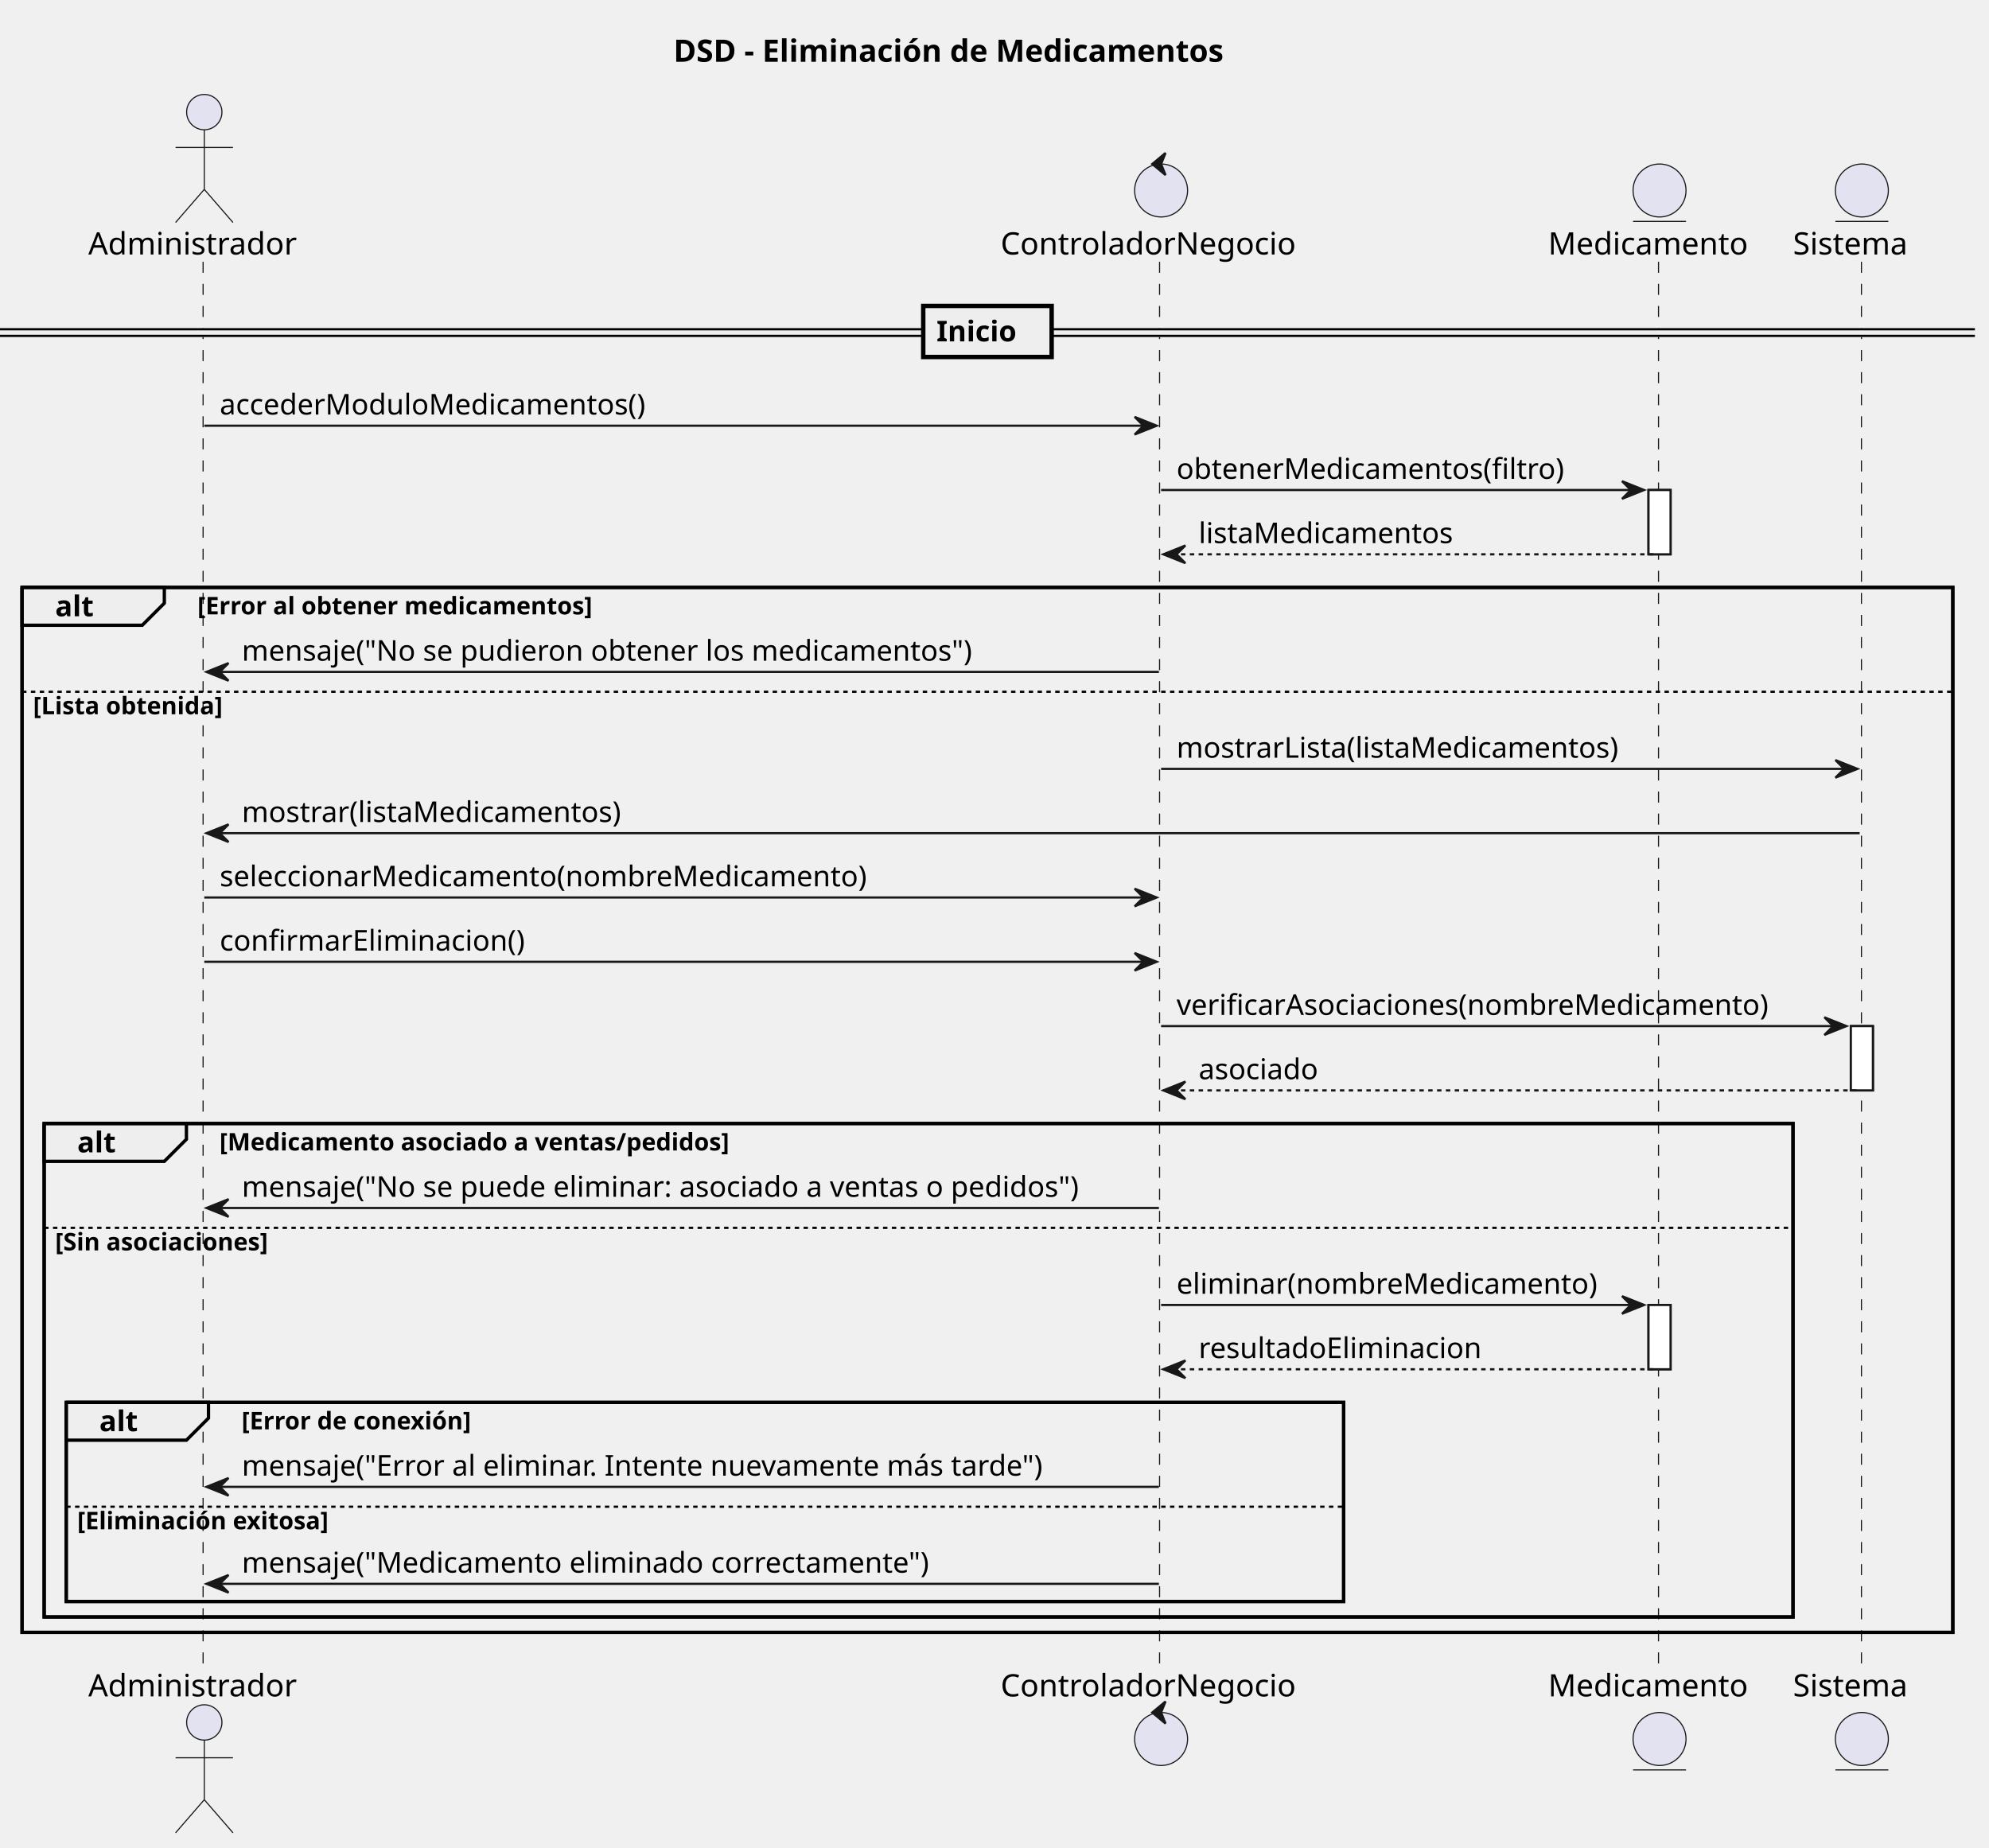
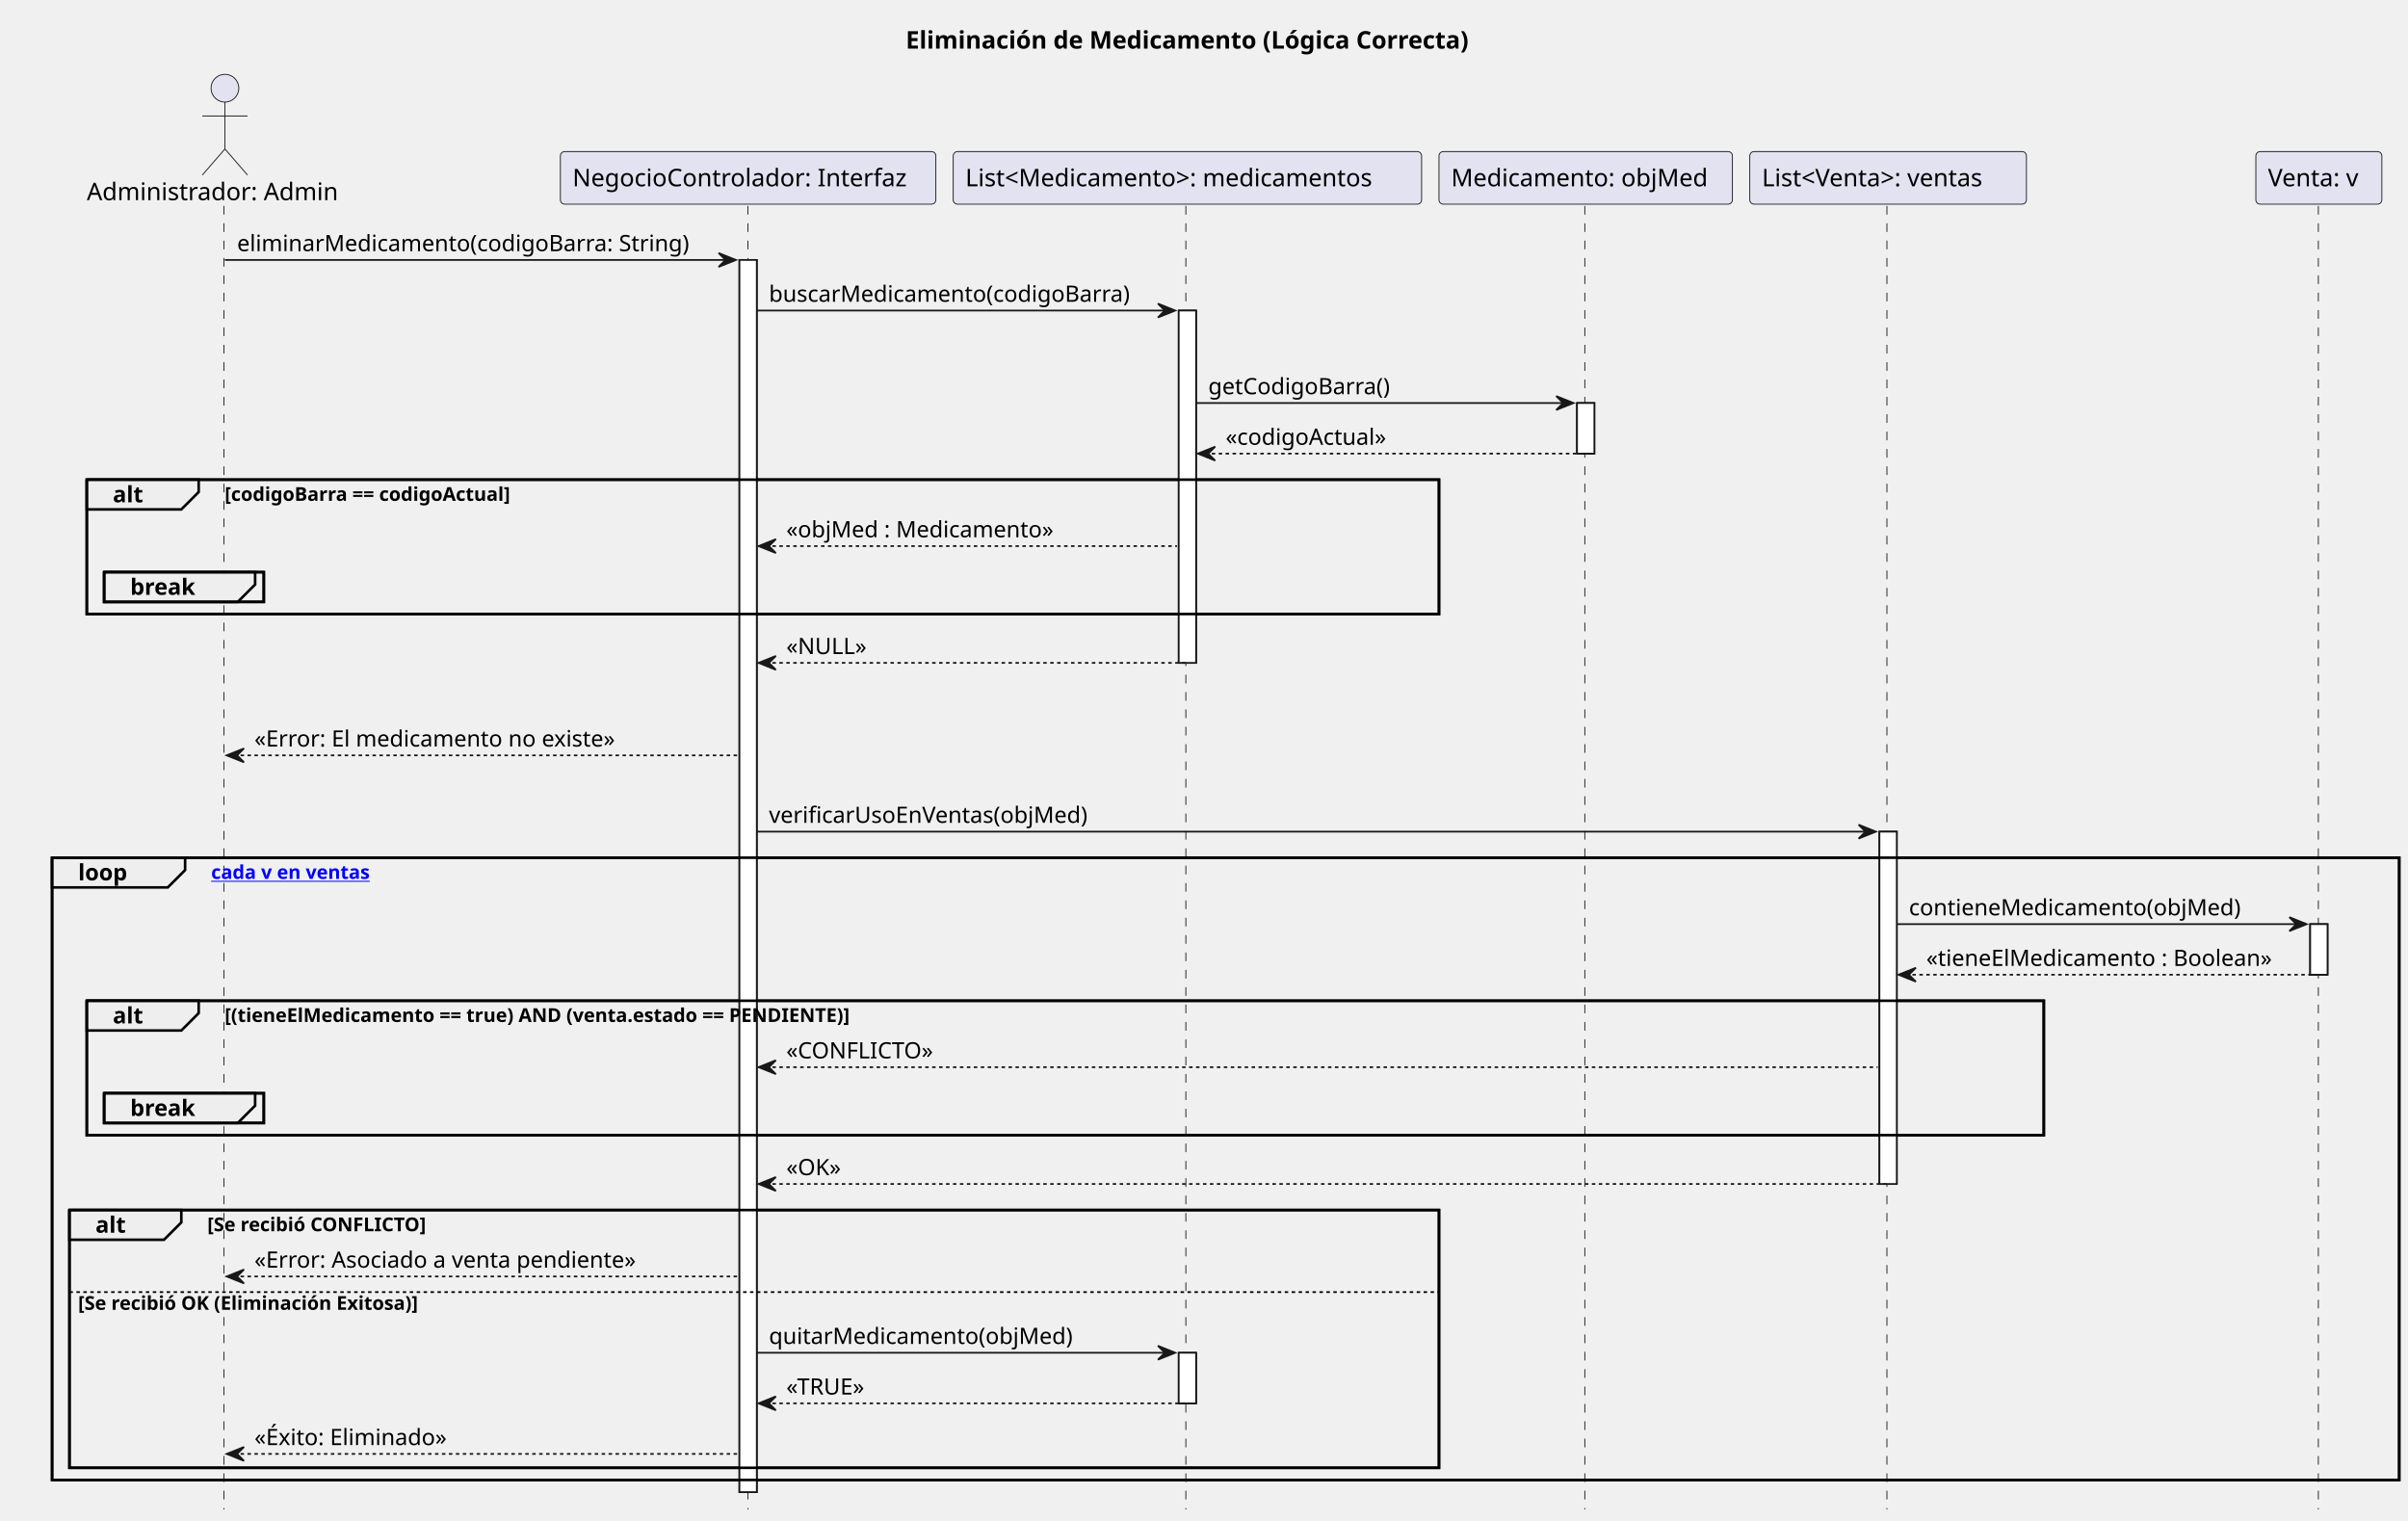
- <svg xmlns="http://www.w3.org/2000/svg" contentStyleType="text/css" data-diagram-type="SEQUENCE" height="837px" preserveAspectRatio="none" style="width:901px;height:837px;background:#FFFFFF;" version="1.1" viewBox="0 0 901 837" width="901px" zoomAndPan="magnify">
+ <svg xmlns="http://www.w3.org/2000/svg" xmlns:xlink="http://www.w3.org/1999/xlink" contentStyleType="text/css" data-diagram-type="SEQUENCE" height="876px" preserveAspectRatio="none" style="width:1387px;height:876px;background:#FFFFFF;" version="1.1" viewBox="0 0 1387 876" width="1387px" zoomAndPan="magnify">
  <defs />
  <g>
-     <text fill="#000000" font-family="sans-serif" font-size="14" font-weight="bold" lengthAdjust="spacing" textLength="283.479" x="305.064" y="27.995">DSD - Eliminación de Medicamentos</text>
-     <g>
-       <rect fill="#FFFFFF" height="29.133" style="stroke:#181818;stroke-width:1;" width="10" x="746.756" y="221.992" />
-     </g>
-     <g>
-       <rect fill="#FFFFFF" height="29.133" style="stroke:#181818;stroke-width:1;" width="10" x="746.756" y="591.195" />
-     </g>
-     <g>
-       <rect fill="#FFFFFF" height="29.133" style="stroke:#181818;stroke-width:1;" width="10" x="838.413" y="464.859" />
-     </g>
-     <rect fill="none" height="473.406" style="stroke:#000000;stroke-width:1.5;" width="874.607" x="10" y="266.125" />
-     <rect fill="none" height="223.539" style="stroke:#000000;stroke-width:1.5;" width="792.218" x="20" y="508.992" />
-     <rect fill="none" height="90.203" style="stroke:#000000;stroke-width:1.5;" width="578.666" x="30" y="635.328" />
-     <g>
-       <rect fill="#000000" fill-opacity="0" height="637.938" width="8" x="88.54" y="118.594" />
-       <line style="stroke:#181818;stroke-width:0.5;stroke-dasharray:5,5;" x1="92" x2="92" y1="118.594" y2="756.531" />
-     </g>
-     <g>
-       <rect fill="#000000" fill-opacity="0" height="637.938" width="8" x="521.97" y="118.594" />
-       <line style="stroke:#181818;stroke-width:0.5;stroke-dasharray:5,5;" x1="525.274" x2="525.274" y1="118.594" y2="756.531" />
-     </g>
-     <g>
-       <rect fill="#000000" fill-opacity="0" height="637.938" width="8" x="747.756" y="118.594" />
-       <line style="stroke:#181818;stroke-width:0.5;stroke-dasharray:5,5;" x1="751.294" x2="751.294" y1="118.594" y2="756.531" />
-     </g>
-     <g>
-       <rect fill="#000000" fill-opacity="0" height="637.938" width="8" x="839.413" y="118.594" />
-       <line style="stroke:#181818;stroke-width:0.5;stroke-dasharray:5,5;" x1="843.218" x2="843.218" y1="118.594" y2="756.531" />
-     </g>
-     <g class="participant participant-head" data-participant="Administrador">
-       <text fill="#000000" font-family="sans-serif" font-size="14" lengthAdjust="spacing" textLength="99.08" x="40" y="115.292">Administrador</text>
-       <ellipse cx="92.54" cy="50.797" fill="#E2E2F0" rx="8" ry="8" style="stroke:#181818;stroke-width:0.5;" />
-       <path d="M92.54,58.797 L92.54,85.797 M79.54,66.797 L105.54,66.797 M92.54,85.797 L79.54,100.797 M92.54,85.797 L105.54,100.797" fill="none" style="stroke:#181818;stroke-width:0.5;" />
-     </g>
-     <g class="participant participant-tail" data-participant="Administrador">
-       <text fill="#000000" font-family="sans-serif" font-size="14" lengthAdjust="spacing" textLength="99.08" x="40" y="768.526">Administrador</text>
-       <ellipse cx="92.54" cy="780.328" fill="#E2E2F0" rx="8" ry="8" style="stroke:#181818;stroke-width:0.5;" />
-       <path d="M92.54,788.328 L92.54,815.328 M79.54,796.328 L105.54,796.328 M92.54,815.328 L79.54,830.328 M92.54,815.328 L105.54,830.328" fill="none" style="stroke:#181818;stroke-width:0.5;" />
-     </g>
-     <g class="participant participant-head" data-participant="ControladorNegocio">
-       <text fill="#000000" font-family="sans-serif" font-size="14" lengthAdjust="spacing" textLength="139.392" x="453.274" y="115.292">ControladorNegocio</text>
-       <ellipse cx="525.97" cy="86.297" fill="#E2E2F0" rx="12" ry="12" style="stroke:#181818;stroke-width:0.5;" />
-       <polygon fill="#181818" points="521.97,74.297,527.97,69.297,525.97,74.297,527.97,79.297,521.97,74.297" style="stroke:#181818;stroke-width:1;" />
-     </g>
-     <g class="participant participant-tail" data-participant="ControladorNegocio">
-       <text fill="#000000" font-family="sans-serif" font-size="14" lengthAdjust="spacing" textLength="139.392" x="453.274" y="768.526">ControladorNegocio</text>
-       <ellipse cx="525.97" cy="787.828" fill="#E2E2F0" rx="12" ry="12" style="stroke:#181818;stroke-width:0.5;" />
-       <polygon fill="#181818" points="521.97,775.828,527.97,770.828,525.97,775.828,527.97,780.828,521.97,775.828" style="stroke:#181818;stroke-width:1;" />
-     </g>
-     <g class="participant participant-head" data-participant="Medicamento">
-       <text fill="#000000" font-family="sans-serif" font-size="14" lengthAdjust="spacing" textLength="94.924" x="701.294" y="115.292">Medicamento</text>
-       <ellipse cx="751.756" cy="86.297" fill="#E2E2F0" rx="12" ry="12" style="stroke:#181818;stroke-width:0.5;" />
-       <line style="stroke:#181818;stroke-width:0.5;" x1="739.756" x2="763.756" y1="100.297" y2="100.297" />
-     </g>
-     <g class="participant participant-tail" data-participant="Medicamento">
-       <text fill="#000000" font-family="sans-serif" font-size="14" lengthAdjust="spacing" textLength="94.924" x="701.294" y="768.526">Medicamento</text>
-       <ellipse cx="751.756" cy="787.828" fill="#E2E2F0" rx="12" ry="12" style="stroke:#181818;stroke-width:0.5;" />
-       <line style="stroke:#181818;stroke-width:0.5;" x1="739.756" x2="763.756" y1="801.828" y2="801.828" />
-     </g>
-     <g class="participant participant-head" data-participant="Sistema">
-       <text fill="#000000" font-family="sans-serif" font-size="14" lengthAdjust="spacing" textLength="56.39" x="812.218" y="115.292">Sistema</text>
-       <ellipse cx="843.413" cy="86.297" fill="#E2E2F0" rx="12" ry="12" style="stroke:#181818;stroke-width:0.5;" />
-       <line style="stroke:#181818;stroke-width:0.5;" x1="831.413" x2="855.413" y1="100.297" y2="100.297" />
-     </g>
-     <g class="participant participant-tail" data-participant="Sistema">
-       <text fill="#000000" font-family="sans-serif" font-size="14" lengthAdjust="spacing" textLength="56.39" x="812.218" y="768.526">Sistema</text>
-       <ellipse cx="843.413" cy="787.828" fill="#E2E2F0" rx="12" ry="12" style="stroke:#181818;stroke-width:0.5;" />
-       <line style="stroke:#181818;stroke-width:0.5;" x1="831.413" x2="855.413" y1="801.828" y2="801.828" />
-     </g>
-     <g>
-       <rect fill="#FFFFFF" height="29.133" style="stroke:#181818;stroke-width:1;" width="10" x="746.756" y="221.992" />
-     </g>
-     <g>
-       <rect fill="#FFFFFF" height="29.133" style="stroke:#181818;stroke-width:1;" width="10" x="746.756" y="591.195" />
-     </g>
-     <g>
-       <rect fill="#FFFFFF" height="29.133" style="stroke:#181818;stroke-width:1;" width="10" x="838.413" y="464.859" />
-     </g>
-     <rect fill="#EEEEEE" height="3" style="stroke:#EEEEEE;stroke-width:1;" width="894.607" x="0" y="149.16" />
-     <line style="stroke:#000000;stroke-width:1;" x1="0" x2="894.607" y1="149.16" y2="149.16" />
-     <line style="stroke:#000000;stroke-width:1;" x1="0" x2="894.607" y1="152.16" y2="152.16" />
-     <rect fill="#EEEEEE" height="23.133" style="stroke:#000000;stroke-width:2;" width="58.167" x="418.22" y="138.594" />
-     <text fill="#000000" font-family="sans-serif" font-size="13" font-weight="bold" lengthAdjust="spacing" textLength="39.641" x="424.22" y="154.661">Inicio</text>
-     <g class="message" data-participant-1="Administrador" data-participant-2="ControladorNegocio">
-       <polygon fill="#181818" points="513.97,188.859,523.97,192.859,513.97,196.859,517.97,192.859" style="stroke:#181818;stroke-width:1;" />
-       <line style="stroke:#181818;stroke-width:1;" x1="92.54" x2="519.97" y1="192.859" y2="192.859" />
-       <text fill="#000000" font-family="sans-serif" font-size="13" lengthAdjust="spacing" textLength="204.141" x="99.54" y="187.793">accederModuloMedicamentos()</text>
-     </g>
-     <g class="message" data-participant-1="ControladorNegocio" data-participant-2="Medicamento">
-       <polygon fill="#181818" points="734.756,217.992,744.756,221.992,734.756,225.992,738.756,221.992" style="stroke:#181818;stroke-width:1;" />
-       <line style="stroke:#181818;stroke-width:1;" x1="525.97" x2="740.756" y1="221.992" y2="221.992" />
-       <text fill="#000000" font-family="sans-serif" font-size="13" lengthAdjust="spacing" textLength="186.139" x="532.97" y="216.926">obtenerMedicamentos(filtro)</text>
-     </g>
-     <g class="message" data-participant-1="Medicamento" data-participant-2="ControladorNegocio">
-       <polygon fill="#181818" points="536.97,247.125,526.97,251.125,536.97,255.125,532.97,251.125" style="stroke:#181818;stroke-width:1;" />
-       <line style="stroke:#181818;stroke-width:1;stroke-dasharray:2,2;" x1="530.97" x2="750.756" y1="251.125" y2="251.125" />
-       <text fill="#000000" font-family="sans-serif" font-size="13" lengthAdjust="spacing" textLength="121.977" x="542.97" y="246.059">listaMedicamentos</text>
-     </g>
-     <path d="M10,266.125 L74.443,266.125 L74.443,273.258 L64.443,283.258 L10,283.258 L10,266.125" fill="#EEEEEE" style="stroke:#000000;stroke-width:1.5;" />
-     <rect fill="none" height="473.406" style="stroke:#000000;stroke-width:1.5;" width="874.607" x="10" y="266.125" />
-     <text fill="#000000" font-family="sans-serif" font-size="13" font-weight="bold" lengthAdjust="spacing" textLength="19.443" x="25" y="279.192">alt</text>
-     <text fill="#000000" font-family="sans-serif" font-size="11" font-weight="bold" lengthAdjust="spacing" textLength="203.575" x="89.443" y="278.335">[Error al obtener medicamentos]</text>
-     <g class="message" data-participant-1="ControladorNegocio" data-participant-2="Administrador">
-       <polygon fill="#181818" points="103.54,300.391,93.54,304.391,103.54,308.391,99.54,304.391" style="stroke:#181818;stroke-width:1;" />
-       <line style="stroke:#181818;stroke-width:1;" x1="97.54" x2="524.97" y1="304.391" y2="304.391" />
-       <text fill="#000000" font-family="sans-serif" font-size="13" lengthAdjust="spacing" textLength="353.939" x="109.54" y="299.325">mensaje("No se pudieron obtener los medicamentos")</text>
-     </g>
-     <line style="stroke:#000000;stroke-width:1;stroke-dasharray:2,2;" x1="10" x2="884.607" y1="313.391" y2="313.391" />
-     <text fill="#000000" font-family="sans-serif" font-size="11" font-weight="bold" lengthAdjust="spacing" textLength="98.941" x="15" y="323.601">[Lista obtenida]</text>
-     <g class="message" data-participant-1="ControladorNegocio" data-participant-2="Sistema">
-       <polygon fill="#181818" points="831.413,344.328,841.413,348.328,831.413,352.328,835.413,348.328" style="stroke:#181818;stroke-width:1;" />
-       <line style="stroke:#181818;stroke-width:1;" x1="525.97" x2="837.413" y1="348.328" y2="348.328" />
-       <text fill="#000000" font-family="sans-serif" font-size="13" lengthAdjust="spacing" textLength="213.954" x="532.97" y="343.262">mostrarLista(listaMedicamentos)</text>
-     </g>
-     <g class="message" data-participant-1="Sistema" data-participant-2="Administrador">
-       <polygon fill="#181818" points="103.54,373.461,93.54,377.461,103.54,381.461,99.54,377.461" style="stroke:#181818;stroke-width:1;" />
-       <line style="stroke:#181818;stroke-width:1;" x1="97.54" x2="842.413" y1="377.461" y2="377.461" />
-       <text fill="#000000" font-family="sans-serif" font-size="13" lengthAdjust="spacing" textLength="183.263" x="109.54" y="372.395">mostrar(listaMedicamentos)</text>
-     </g>
-     <g class="message" data-participant-1="Administrador" data-participant-2="ControladorNegocio">
-       <polygon fill="#181818" points="513.97,402.594,523.97,406.594,513.97,410.594,517.97,406.594" style="stroke:#181818;stroke-width:1;" />
-       <line style="stroke:#181818;stroke-width:1;" x1="92.54" x2="519.97" y1="406.594" y2="406.594" />
-       <text fill="#000000" font-family="sans-serif" font-size="13" lengthAdjust="spacing" textLength="310.673" x="99.54" y="401.528">seleccionarMedicamento(nombreMedicamento)</text>
-     </g>
-     <g class="message" data-participant-1="Administrador" data-participant-2="ControladorNegocio">
-       <polygon fill="#181818" points="513.97,431.727,523.97,435.727,513.97,439.727,517.97,435.727" style="stroke:#181818;stroke-width:1;" />
-       <line style="stroke:#181818;stroke-width:1;" x1="92.54" x2="519.97" y1="435.727" y2="435.727" />
-       <text fill="#000000" font-family="sans-serif" font-size="13" lengthAdjust="spacing" textLength="147.862" x="99.54" y="430.661">confirmarEliminacion()</text>
-     </g>
-     <g class="message" data-participant-1="ControladorNegocio" data-participant-2="Sistema">
-       <polygon fill="#181818" points="826.413,460.859,836.413,464.859,826.413,468.859,830.413,464.859" style="stroke:#181818;stroke-width:1;" />
-       <line style="stroke:#181818;stroke-width:1;" x1="525.97" x2="832.413" y1="464.859" y2="464.859" />
-       <text fill="#000000" font-family="sans-serif" font-size="13" lengthAdjust="spacing" textLength="286.102" x="532.97" y="459.793">verificarAsociaciones(nombreMedicamento)</text>
-     </g>
-     <g class="message" data-participant-1="Sistema" data-participant-2="ControladorNegocio">
-       <polygon fill="#181818" points="536.97,489.992,526.97,493.992,536.97,497.992,532.97,493.992" style="stroke:#181818;stroke-width:1;" />
-       <line style="stroke:#181818;stroke-width:1;stroke-dasharray:2,2;" x1="530.97" x2="842.413" y1="493.992" y2="493.992" />
-       <text fill="#000000" font-family="sans-serif" font-size="13" lengthAdjust="spacing" textLength="57.624" x="542.97" y="488.926">asociado</text>
-     </g>
-     <path d="M20,508.992 L84.443,508.992 L84.443,516.125 L74.443,526.125 L20,526.125 L20,508.992" fill="#EEEEEE" style="stroke:#000000;stroke-width:1.5;" />
-     <rect fill="none" height="223.539" style="stroke:#000000;stroke-width:1.5;" width="792.218" x="20" y="508.992" />
-     <text fill="#000000" font-family="sans-serif" font-size="13" font-weight="bold" lengthAdjust="spacing" textLength="19.443" x="35" y="522.059">alt</text>
-     <text fill="#000000" font-family="sans-serif" font-size="11" font-weight="bold" lengthAdjust="spacing" textLength="261.868" x="99.443" y="521.203">[Medicamento asociado a ventas/pedidos]</text>
-     <g class="message" data-participant-1="ControladorNegocio" data-participant-2="Administrador">
-       <polygon fill="#181818" points="103.54,543.258,93.54,547.258,103.54,551.258,99.54,547.258" style="stroke:#181818;stroke-width:1;" />
-       <line style="stroke:#181818;stroke-width:1;" x1="97.54" x2="524.97" y1="547.258" y2="547.258" />
-       <text fill="#000000" font-family="sans-serif" font-size="13" lengthAdjust="spacing" textLength="409.43" x="109.54" y="542.192">mensaje("No se puede eliminar: asociado a ventas o pedidos")</text>
-     </g>
-     <line style="stroke:#000000;stroke-width:1;stroke-dasharray:2,2;" x1="20" x2="812.218" y1="556.258" y2="556.258" />
-     <text fill="#000000" font-family="sans-serif" font-size="11" font-weight="bold" lengthAdjust="spacing" textLength="112.336" x="25" y="566.468">[Sin asociaciones]</text>
-     <g class="message" data-participant-1="ControladorNegocio" data-participant-2="Medicamento">
-       <polygon fill="#181818" points="734.756,587.195,744.756,591.195,734.756,595.195,738.756,591.195" style="stroke:#181818;stroke-width:1;" />
-       <line style="stroke:#181818;stroke-width:1;" x1="525.97" x2="740.756" y1="591.195" y2="591.195" />
-       <text fill="#000000" font-family="sans-serif" font-size="13" lengthAdjust="spacing" textLength="201.786" x="532.97" y="586.129">eliminar(nombreMedicamento)</text>
-     </g>
-     <g class="message" data-participant-1="Medicamento" data-participant-2="ControladorNegocio">
-       <polygon fill="#181818" points="536.97,616.328,526.97,620.328,536.97,624.328,532.97,620.328" style="stroke:#181818;stroke-width:1;" />
-       <line style="stroke:#181818;stroke-width:1;stroke-dasharray:2,2;" x1="530.97" x2="750.756" y1="620.328" y2="620.328" />
-       <text fill="#000000" font-family="sans-serif" font-size="13" lengthAdjust="spacing" textLength="136.106" x="542.97" y="615.262">resultadoEliminacion</text>
-     </g>
-     <path d="M30,635.328 L94.443,635.328 L94.443,642.461 L84.443,652.461 L30,652.461 L30,635.328" fill="#EEEEEE" style="stroke:#000000;stroke-width:1.5;" />
-     <rect fill="none" height="90.203" style="stroke:#000000;stroke-width:1.5;" width="578.666" x="30" y="635.328" />
-     <text fill="#000000" font-family="sans-serif" font-size="13" font-weight="bold" lengthAdjust="spacing" textLength="19.443" x="45" y="648.395">alt</text>
-     <text fill="#000000" font-family="sans-serif" font-size="11" font-weight="bold" lengthAdjust="spacing" textLength="120.017" x="109.443" y="647.539">[Error de conexión]</text>
-     <g class="message" data-participant-1="ControladorNegocio" data-participant-2="Administrador">
-       <polygon fill="#181818" points="103.54,669.594,93.54,673.594,103.54,677.594,99.54,673.594" style="stroke:#181818;stroke-width:1;" />
-       <line style="stroke:#181818;stroke-width:1;" x1="97.54" x2="524.97" y1="673.594" y2="673.594" />
-       <text fill="#000000" font-family="sans-serif" font-size="13" lengthAdjust="spacing" textLength="393.802" x="109.54" y="668.528">mensaje("Error al eliminar. Intente nuevamente más tarde")</text>
-     </g>
-     <line style="stroke:#000000;stroke-width:1;stroke-dasharray:2,2;" x1="30" x2="608.666" y1="682.594" y2="682.594" />
-     <text fill="#000000" font-family="sans-serif" font-size="11" font-weight="bold" lengthAdjust="spacing" textLength="130.217" x="35" y="692.804">[Eliminación exitosa]</text>
-     <g class="message" data-participant-1="ControladorNegocio" data-participant-2="Administrador">
-       <polygon fill="#181818" points="103.54,713.531,93.54,717.531,103.54,721.531,99.54,717.531" style="stroke:#181818;stroke-width:1;" />
-       <line style="stroke:#181818;stroke-width:1;" x1="97.54" x2="524.97" y1="717.531" y2="717.531" />
-       <text fill="#000000" font-family="sans-serif" font-size="13" lengthAdjust="spacing" textLength="333.665" x="109.54" y="712.465">mensaje("Medicamento eliminado correctamente")</text>
+     <text fill="#000000" font-family="sans-serif" font-size="14" font-weight="bold" lengthAdjust="spacing" textLength="367.548" x="521.697" y="27.995">Eliminación de Medicamento (Lógica Correcta)</text>
+     <g>
+       <rect fill="#FFFFFF" height="709.664" style="stroke:#181818;stroke-width:1;" width="10" x="425.91" y="149.727" />
+     </g>
+     <g>
+       <rect fill="#FFFFFF" height="202.93" style="stroke:#181818;stroke-width:1;" width="10" x="678.948" y="178.859" />
+     </g>
+     <g>
+       <rect fill="#FFFFFF" height="29.133" style="stroke:#181818;stroke-width:1;" width="10" x="678.948" y="779.125" />
+     </g>
+     <g>
+       <rect fill="#FFFFFF" height="29.133" style="stroke:#181818;stroke-width:1;" width="10" x="908.355" y="232.125" />
+     </g>
+     <g>
+       <rect fill="#FFFFFF" height="202.93" style="stroke:#181818;stroke-width:1;" width="10" x="1082.543" y="478.992" />
+     </g>
+     <g>
+       <rect fill="#FFFFFF" height="29.133" style="stroke:#181818;stroke-width:1;" width="10" x="1330.65" y="532.258" />
+     </g>
+     <rect fill="none" height="77.398" style="stroke:#000000;stroke-width:1.5;" width="778.849" x="50" y="276.258" />
+     <rect fill="none" height="17.133" style="stroke:#000000;stroke-width:1.5;" width="91.952" x="60" y="329.523" />
+     <rect fill="none" height="358.398" style="stroke:#000000;stroke-width:1.5;" width="1351.942" x="30" y="493.992" />
+     <rect fill="none" height="77.398" style="stroke:#000000;stroke-width:1.5;" width="1127.227" x="50" y="576.391" />
+     <rect fill="none" height="17.133" style="stroke:#000000;stroke-width:1.5;" width="91.952" x="60" y="629.656" />
+     <rect fill="none" height="148.469" style="stroke:#000000;stroke-width:1.5;" width="788.849" x="40" y="696.922" />
+     <g>
+       <rect fill="#000000" fill-opacity="0" height="750.797" width="8" x="125.556" y="118.594" />
+       <line style="stroke:#181818;stroke-width:0.5;stroke-dasharray:5,5;" x1="129" x2="129" y1="118.594" y2="869.391" />
+     </g>
+     <g>
+       <rect fill="#000000" fill-opacity="0" height="750.797" width="8" x="426.91" y="118.594" />
+       <line style="stroke:#181818;stroke-width:0.5;stroke-dasharray:5,5;" x1="430.772" x2="430.772" y1="118.594" y2="869.391" />
+     </g>
+     <g>
+       <rect fill="#000000" fill-opacity="0" height="750.797" width="8" x="679.948" y="118.594" />
+       <line style="stroke:#181818;stroke-width:0.5;stroke-dasharray:5,5;" x1="683.048" x2="683.048" y1="118.594" y2="869.391" />
+     </g>
+     <g>
+       <rect fill="#000000" fill-opacity="0" height="750.797" width="8" x="909.355" y="118.594" />
+       <line style="stroke:#181818;stroke-width:0.5;stroke-dasharray:5,5;" x1="912.849" x2="912.849" y1="118.594" y2="869.391" />
+     </g>
+     <g>
+       <rect fill="#000000" fill-opacity="0" height="750.797" width="8" x="1083.543" y="118.594" />
+       <line style="stroke:#181818;stroke-width:0.5;stroke-dasharray:5,5;" x1="1086.86" x2="1086.86" y1="118.594" y2="869.391" />
+     </g>
+     <g>
+       <rect fill="#000000" fill-opacity="0" height="750.797" width="8" x="1331.65" y="118.594" />
+       <line style="stroke:#181818;stroke-width:0.5;stroke-dasharray:5,5;" x1="1335.358" x2="1335.358" y1="118.594" y2="869.391" />
+     </g>
+     <g class="participant participant-head" data-participant="admin">
+       <text fill="#000000" font-family="sans-serif" font-size="14" lengthAdjust="spacing" textLength="153.111" x="50" y="115.292">Administrador: Admin</text>
+       <ellipse cx="129.556" cy="50.797" fill="#E2E2F0" rx="8" ry="8" style="stroke:#181818;stroke-width:0.5;" />
+       <path d="M129.556,58.797 L129.556,85.797 M116.556,66.797 L142.556,66.797 M129.556,85.797 L116.556,100.797 M129.556,85.797 L142.556,100.797" fill="none" style="stroke:#181818;stroke-width:0.5;" />
+     </g>
+     <g class="participant participant-head" data-participant="NegCtrl">
+       <rect fill="#E2E2F0" height="30.297" rx="2.5" ry="2.5" style="stroke:#181818;stroke-width:0.5;" width="216.275" x="322.772" y="87.297" />
+       <text fill="#000000" font-family="sans-serif" font-size="14" lengthAdjust="spacing" textLength="202.275" x="329.772" y="107.292">NegocioControlador: Interfaz</text>
+     </g>
+     <g class="participant participant-head" data-participant="listaMeds">
+       <rect fill="#E2E2F0" height="30.297" rx="2.5" ry="2.5" style="stroke:#181818;stroke-width:0.5;" width="269.801" x="549.048" y="87.297" />
+       <text fill="#000000" font-family="sans-serif" font-size="14" lengthAdjust="spacing" textLength="255.801" x="556.048" y="107.292">List&lt;Medicamento&gt;: medicamentos</text>
+     </g>
+     <g class="participant participant-head" data-participant="med">
+       <rect fill="#E2E2F0" height="30.297" rx="2.5" ry="2.5" style="stroke:#181818;stroke-width:0.5;" width="169.012" x="828.849" y="87.297" />
+       <text fill="#000000" font-family="sans-serif" font-size="14" lengthAdjust="spacing" textLength="155.012" x="835.849" y="107.292">Medicamento: objMed</text>
+     </g>
+     <g class="participant participant-head" data-participant="listaVentas">
+       <rect fill="#E2E2F0" height="30.297" rx="2.5" ry="2.5" style="stroke:#181818;stroke-width:0.5;" width="159.366" x="1007.86" y="87.297" />
+       <text fill="#000000" font-family="sans-serif" font-size="14" lengthAdjust="spacing" textLength="145.366" x="1014.86" y="107.292">List&lt;Venta&gt;: ventas</text>
+     </g>
+     <g class="participant participant-head" data-participant="venta">
+       <rect fill="#E2E2F0" height="30.297" rx="2.5" ry="2.5" style="stroke:#181818;stroke-width:0.5;" width="72.584" x="1299.358" y="87.297" />
+       <text fill="#000000" font-family="sans-serif" font-size="14" lengthAdjust="spacing" textLength="58.584" x="1306.358" y="107.292">Venta: v</text>
+     </g>
+     <g>
+       <rect fill="#FFFFFF" height="709.664" style="stroke:#181818;stroke-width:1;" width="10" x="425.91" y="149.727" />
+     </g>
+     <g>
+       <rect fill="#FFFFFF" height="202.93" style="stroke:#181818;stroke-width:1;" width="10" x="678.948" y="178.859" />
+     </g>
+     <g>
+       <rect fill="#FFFFFF" height="29.133" style="stroke:#181818;stroke-width:1;" width="10" x="678.948" y="779.125" />
+     </g>
+     <g>
+       <rect fill="#FFFFFF" height="29.133" style="stroke:#181818;stroke-width:1;" width="10" x="908.355" y="232.125" />
+     </g>
+     <g>
+       <rect fill="#FFFFFF" height="202.93" style="stroke:#181818;stroke-width:1;" width="10" x="1082.543" y="478.992" />
+     </g>
+     <g>
+       <rect fill="#FFFFFF" height="29.133" style="stroke:#181818;stroke-width:1;" width="10" x="1330.65" y="532.258" />
+     </g>
+     <g class="message" data-participant-1="admin" data-participant-2="NegCtrl">
+       <polygon fill="#181818" points="413.91,145.727,423.91,149.727,413.91,153.727,417.91,149.727" style="stroke:#181818;stroke-width:1;" />
+       <line style="stroke:#181818;stroke-width:1;" x1="129.556" x2="419.91" y1="149.727" y2="149.727" />
+       <text fill="#000000" font-family="sans-serif" font-size="13" lengthAdjust="spacing" textLength="277.354" x="136.556" y="144.661">eliminarMedicamento(codigoBarra: String)</text>
+     </g>
+     <g class="message" data-participant-1="NegCtrl" data-participant-2="listaMeds">
+       <polygon fill="#181818" points="666.948,174.859,676.948,178.859,666.948,182.859,670.948,178.859" style="stroke:#181818;stroke-width:1;" />
+       <line style="stroke:#181818;stroke-width:1;" x1="435.91" x2="672.948" y1="178.859" y2="178.859" />
+       <text fill="#000000" font-family="sans-serif" font-size="13" lengthAdjust="spacing" textLength="220.721" x="442.91" y="173.793">buscarMedicamento(codigoBarra)</text>
+     </g>
+     <g class="message" data-participant-1="listaMeds" data-participant-2="med">
+       <polygon fill="#181818" points="896.355,228.125,906.355,232.125,896.355,236.125,900.355,232.125" style="stroke:#181818;stroke-width:1;" />
+       <line style="stroke:#181818;stroke-width:1;" x1="688.948" x2="902.355" y1="232.125" y2="232.125" />
+       <text fill="#000000" font-family="sans-serif" font-size="13" lengthAdjust="spacing" textLength="112.131" x="695.948" y="227.059">getCodigoBarra()</text>
+     </g>
+     <g class="message" data-participant-1="med" data-participant-2="listaMeds">
+       <polygon fill="#181818" points="699.948,257.258,689.948,261.258,699.948,265.258,695.948,261.258" style="stroke:#181818;stroke-width:1;" />
+       <line style="stroke:#181818;stroke-width:1;stroke-dasharray:2,2;" x1="693.948" x2="912.355" y1="261.258" y2="261.258" />
+       <text fill="#000000" font-family="sans-serif" font-size="13" lengthAdjust="spacing" textLength="100.033" x="705.948" y="256.192">«codigoActual»</text>
+     </g>
+     <path d="M50,276.258 L114.443,276.258 L114.443,283.391 L104.443,293.391 L50,293.391 L50,276.258" fill="#EEEEEE" style="stroke:#000000;stroke-width:1.5;" />
+     <rect fill="none" height="77.398" style="stroke:#000000;stroke-width:1.5;" width="778.849" x="50" y="276.258" />
+     <text fill="#000000" font-family="sans-serif" font-size="13" font-weight="bold" lengthAdjust="spacing" textLength="19.443" x="65" y="289.325">alt</text>
+     <text fill="#000000" font-family="sans-serif" font-size="11" font-weight="bold" lengthAdjust="spacing" textLength="191.85" x="129.443" y="288.468">[codigoBarra == codigoActual]</text>
+     <g class="message" data-participant-1="listaMeds" data-participant-2="NegCtrl">
+       <polygon fill="#181818" points="446.91,310.523,436.91,314.523,446.91,318.523,442.91,314.523" style="stroke:#181818;stroke-width:1;" />
+       <line style="stroke:#181818;stroke-width:1;stroke-dasharray:2,2;" x1="440.91" x2="677.948" y1="314.523" y2="314.523" />
+       <text fill="#000000" font-family="sans-serif" font-size="13" lengthAdjust="spacing" textLength="163.979" x="452.91" y="309.457">«objMed : Medicamento»</text>
+     </g>
+     <path d="M60,329.523 L146.952,329.523 L146.952,336.656 L136.952,346.656 L60,346.656 L60,329.523" fill="#EEEEEE" style="stroke:#000000;stroke-width:1.5;" />
+     <rect fill="none" height="17.133" style="stroke:#000000;stroke-width:1.5;" width="91.952" x="60" y="329.523" />
+     <text fill="#000000" font-family="sans-serif" font-size="13" font-weight="bold" lengthAdjust="spacing" textLength="41.952" x="75" y="342.59">break</text>
+     <g class="message" data-participant-1="listaMeds" data-participant-2="NegCtrl">
+       <polygon fill="#181818" points="446.91,377.789,436.91,381.789,446.91,385.789,442.91,381.789" style="stroke:#181818;stroke-width:1;" />
+       <line style="stroke:#181818;stroke-width:1;stroke-dasharray:2,2;" x1="440.91" x2="682.948" y1="381.789" y2="381.789" />
+       <text fill="#000000" font-family="sans-serif" font-size="13" lengthAdjust="spacing" textLength="49.632" x="452.91" y="376.723">«NULL»</text>
+     </g>
+     <g class="message" data-participant-1="NegCtrl" data-participant-2="admin">
+       <polygon fill="#181818" points="140.556,431.055,130.556,435.055,140.556,439.055,136.556,435.055" style="stroke:#181818;stroke-width:1;" />
+       <line style="stroke:#181818;stroke-width:1;stroke-dasharray:2,2;" x1="134.556" x2="424.91" y1="435.055" y2="435.055" />
+       <text fill="#000000" font-family="sans-serif" font-size="13" lengthAdjust="spacing" textLength="225.799" x="146.556" y="429.989">«Error: El medicamento no existe»</text>
+     </g>
+     <g class="message" data-participant-1="NegCtrl" data-participant-2="listaVentas">
+       <polygon fill="#181818" points="1070.543,474.992,1080.543,478.992,1070.543,482.992,1074.543,478.992" style="stroke:#181818;stroke-width:1;" />
+       <line style="stroke:#181818;stroke-width:1;" x1="435.91" x2="1076.543" y1="478.992" y2="478.992" />
+       <text fill="#000000" font-family="sans-serif" font-size="13" lengthAdjust="spacing" textLength="196.384" x="442.91" y="473.926">verificarUsoEnVentas(objMed)</text>
+     </g>
+     <path d="M30,493.992 L106.624,493.992 L106.624,501.125 L96.624,511.125 L30,511.125 L30,493.992" fill="#EEEEEE" style="stroke:#000000;stroke-width:1.5;" />
+     <rect fill="none" height="358.398" style="stroke:#000000;stroke-width:1.5;" width="1351.942" x="30" y="493.992" />
+     <text fill="#000000" font-family="sans-serif" font-size="13" font-weight="bold" lengthAdjust="spacing" textLength="31.624" x="45" y="507.059">loop</text>
+     <a href="para" target="_top" title="para" xlink:actuate="onRequest" xlink:href="para" xlink:show="new" xlink:title="para" xlink:type="simple">
+       <text fill="#0000FF" font-family="sans-serif" font-size="11" font-weight="bold" lengthAdjust="spacing" text-decoration="underline" textLength="104.881" x="121.624" y="506.203">cada v en ventas</text>
+     </a>
+     <g class="message" data-participant-1="listaVentas" data-participant-2="venta">
+       <polygon fill="#181818" points="1318.65,528.258,1328.65,532.258,1318.65,536.258,1322.65,532.258" style="stroke:#181818;stroke-width:1;" />
+       <line style="stroke:#181818;stroke-width:1;" x1="1092.543" x2="1324.65" y1="532.258" y2="532.258" />
+       <text fill="#000000" font-family="sans-serif" font-size="13" lengthAdjust="spacing" textLength="201.856" x="1099.543" y="527.192">contieneMedicamento(objMed)</text>
+     </g>
+     <g class="message" data-participant-1="venta" data-participant-2="listaVentas">
+       <polygon fill="#181818" points="1103.543,557.391,1093.543,561.391,1103.543,565.391,1099.543,561.391" style="stroke:#181818;stroke-width:1;" />
+       <line style="stroke:#181818;stroke-width:1;stroke-dasharray:2,2;" x1="1097.543" x2="1334.65" y1="561.391" y2="561.391" />
+       <text fill="#000000" font-family="sans-serif" font-size="13" lengthAdjust="spacing" textLength="214.106" x="1109.543" y="556.325">«tieneElMedicamento : Boolean»</text>
+     </g>
+     <path d="M50,576.391 L114.443,576.391 L114.443,583.523 L104.443,593.523 L50,593.523 L50,576.391" fill="#EEEEEE" style="stroke:#000000;stroke-width:1.5;" />
+     <rect fill="none" height="77.398" style="stroke:#000000;stroke-width:1.5;" width="1127.227" x="50" y="576.391" />
+     <text fill="#000000" font-family="sans-serif" font-size="13" font-weight="bold" lengthAdjust="spacing" textLength="19.443" x="65" y="589.457">alt</text>
+     <text fill="#000000" font-family="sans-serif" font-size="11" font-weight="bold" lengthAdjust="spacing" textLength="420.648" x="129.443" y="588.601">[(tieneElMedicamento == true) AND (venta.estado == PENDIENTE)]</text>
+     <g class="message" data-participant-1="listaVentas" data-participant-2="NegCtrl">
+       <polygon fill="#181818" points="446.91,610.656,436.91,614.656,446.91,618.656,442.91,614.656" style="stroke:#181818;stroke-width:1;" />
+       <line style="stroke:#181818;stroke-width:1;stroke-dasharray:2,2;" x1="440.91" x2="1081.543" y1="614.656" y2="614.656" />
+       <text fill="#000000" font-family="sans-serif" font-size="13" lengthAdjust="spacing" textLength="90.746" x="452.91" y="609.59">«CONFLICTO»</text>
+     </g>
+     <path d="M60,629.656 L146.952,629.656 L146.952,636.789 L136.952,646.789 L60,646.789 L60,629.656" fill="#EEEEEE" style="stroke:#000000;stroke-width:1.5;" />
+     <rect fill="none" height="17.133" style="stroke:#000000;stroke-width:1.5;" width="91.952" x="60" y="629.656" />
+     <text fill="#000000" font-family="sans-serif" font-size="13" font-weight="bold" lengthAdjust="spacing" textLength="41.952" x="75" y="642.723">break</text>
+     <g class="message" data-participant-1="listaVentas" data-participant-2="NegCtrl">
+       <polygon fill="#181818" points="446.91,677.922,436.91,681.922,446.91,685.922,442.91,681.922" style="stroke:#181818;stroke-width:1;" />
+       <line style="stroke:#181818;stroke-width:1;stroke-dasharray:2,2;" x1="440.91" x2="1086.543" y1="681.922" y2="681.922" />
+       <text fill="#000000" font-family="sans-serif" font-size="13" lengthAdjust="spacing" textLength="34.665" x="452.91" y="676.856">«OK»</text>
+     </g>
+     <path d="M40,696.922 L104.443,696.922 L104.443,704.055 L94.443,714.055 L40,714.055 L40,696.922" fill="#EEEEEE" style="stroke:#000000;stroke-width:1.5;" />
+     <rect fill="none" height="148.469" style="stroke:#000000;stroke-width:1.5;" width="788.849" x="40" y="696.922" />
+     <text fill="#000000" font-family="sans-serif" font-size="13" font-weight="bold" lengthAdjust="spacing" textLength="19.443" x="55" y="709.989">alt</text>
+     <text fill="#000000" font-family="sans-serif" font-size="11" font-weight="bold" lengthAdjust="spacing" textLength="145.648" x="119.443" y="709.132">[Se recibió CONFLICTO]</text>
+     <g class="message" data-participant-1="NegCtrl" data-participant-2="admin">
+       <polygon fill="#181818" points="140.556,731.188,130.556,735.188,140.556,739.188,136.556,735.188" style="stroke:#181818;stroke-width:1;" />
+       <line style="stroke:#181818;stroke-width:1;stroke-dasharray:2,2;" x1="134.556" x2="424.91" y1="735.188" y2="735.188" />
+       <text fill="#000000" font-family="sans-serif" font-size="13" lengthAdjust="spacing" textLength="238.215" x="146.556" y="730.122">«Error: Asociado a venta pendiente»</text>
+     </g>
+     <line style="stroke:#000000;stroke-width:1;stroke-dasharray:2,2;" x1="40" x2="828.849" y1="744.188" y2="744.188" />
+     <text fill="#000000" font-family="sans-serif" font-size="11" font-weight="bold" lengthAdjust="spacing" textLength="227.45" x="45" y="754.398">[Se recibió OK (Eliminación Exitosa)]</text>
+     <g class="message" data-participant-1="NegCtrl" data-participant-2="listaMeds">
+       <polygon fill="#181818" points="666.948,775.125,676.948,779.125,666.948,783.125,670.948,779.125" style="stroke:#181818;stroke-width:1;" />
+       <line style="stroke:#181818;stroke-width:1;" x1="435.91" x2="672.948" y1="779.125" y2="779.125" />
+       <text fill="#000000" font-family="sans-serif" font-size="13" lengthAdjust="spacing" textLength="184.082" x="442.91" y="774.059">quitarMedicamento(objMed)</text>
+     </g>
+     <g class="message" data-participant-1="listaMeds" data-participant-2="NegCtrl">
+       <polygon fill="#181818" points="446.91,804.258,436.91,808.258,446.91,812.258,442.91,808.258" style="stroke:#181818;stroke-width:1;" />
+       <line style="stroke:#181818;stroke-width:1;stroke-dasharray:2,2;" x1="440.91" x2="682.948" y1="808.258" y2="808.258" />
+       <text fill="#000000" font-family="sans-serif" font-size="13" lengthAdjust="spacing" textLength="50.61" x="452.91" y="803.192">«TRUE»</text>
+     </g>
+     <g class="message" data-participant-1="NegCtrl" data-participant-2="admin">
+       <polygon fill="#181818" points="140.556,833.391,130.556,837.391,140.556,841.391,136.556,837.391" style="stroke:#181818;stroke-width:1;" />
+       <line style="stroke:#181818;stroke-width:1;stroke-dasharray:2,2;" x1="134.556" x2="424.91" y1="837.391" y2="837.391" />
+       <text fill="#000000" font-family="sans-serif" font-size="13" lengthAdjust="spacing" textLength="121.113" x="146.556" y="832.325">«Éxito: Eliminado»</text>
    </g>
  </g>
</svg>
